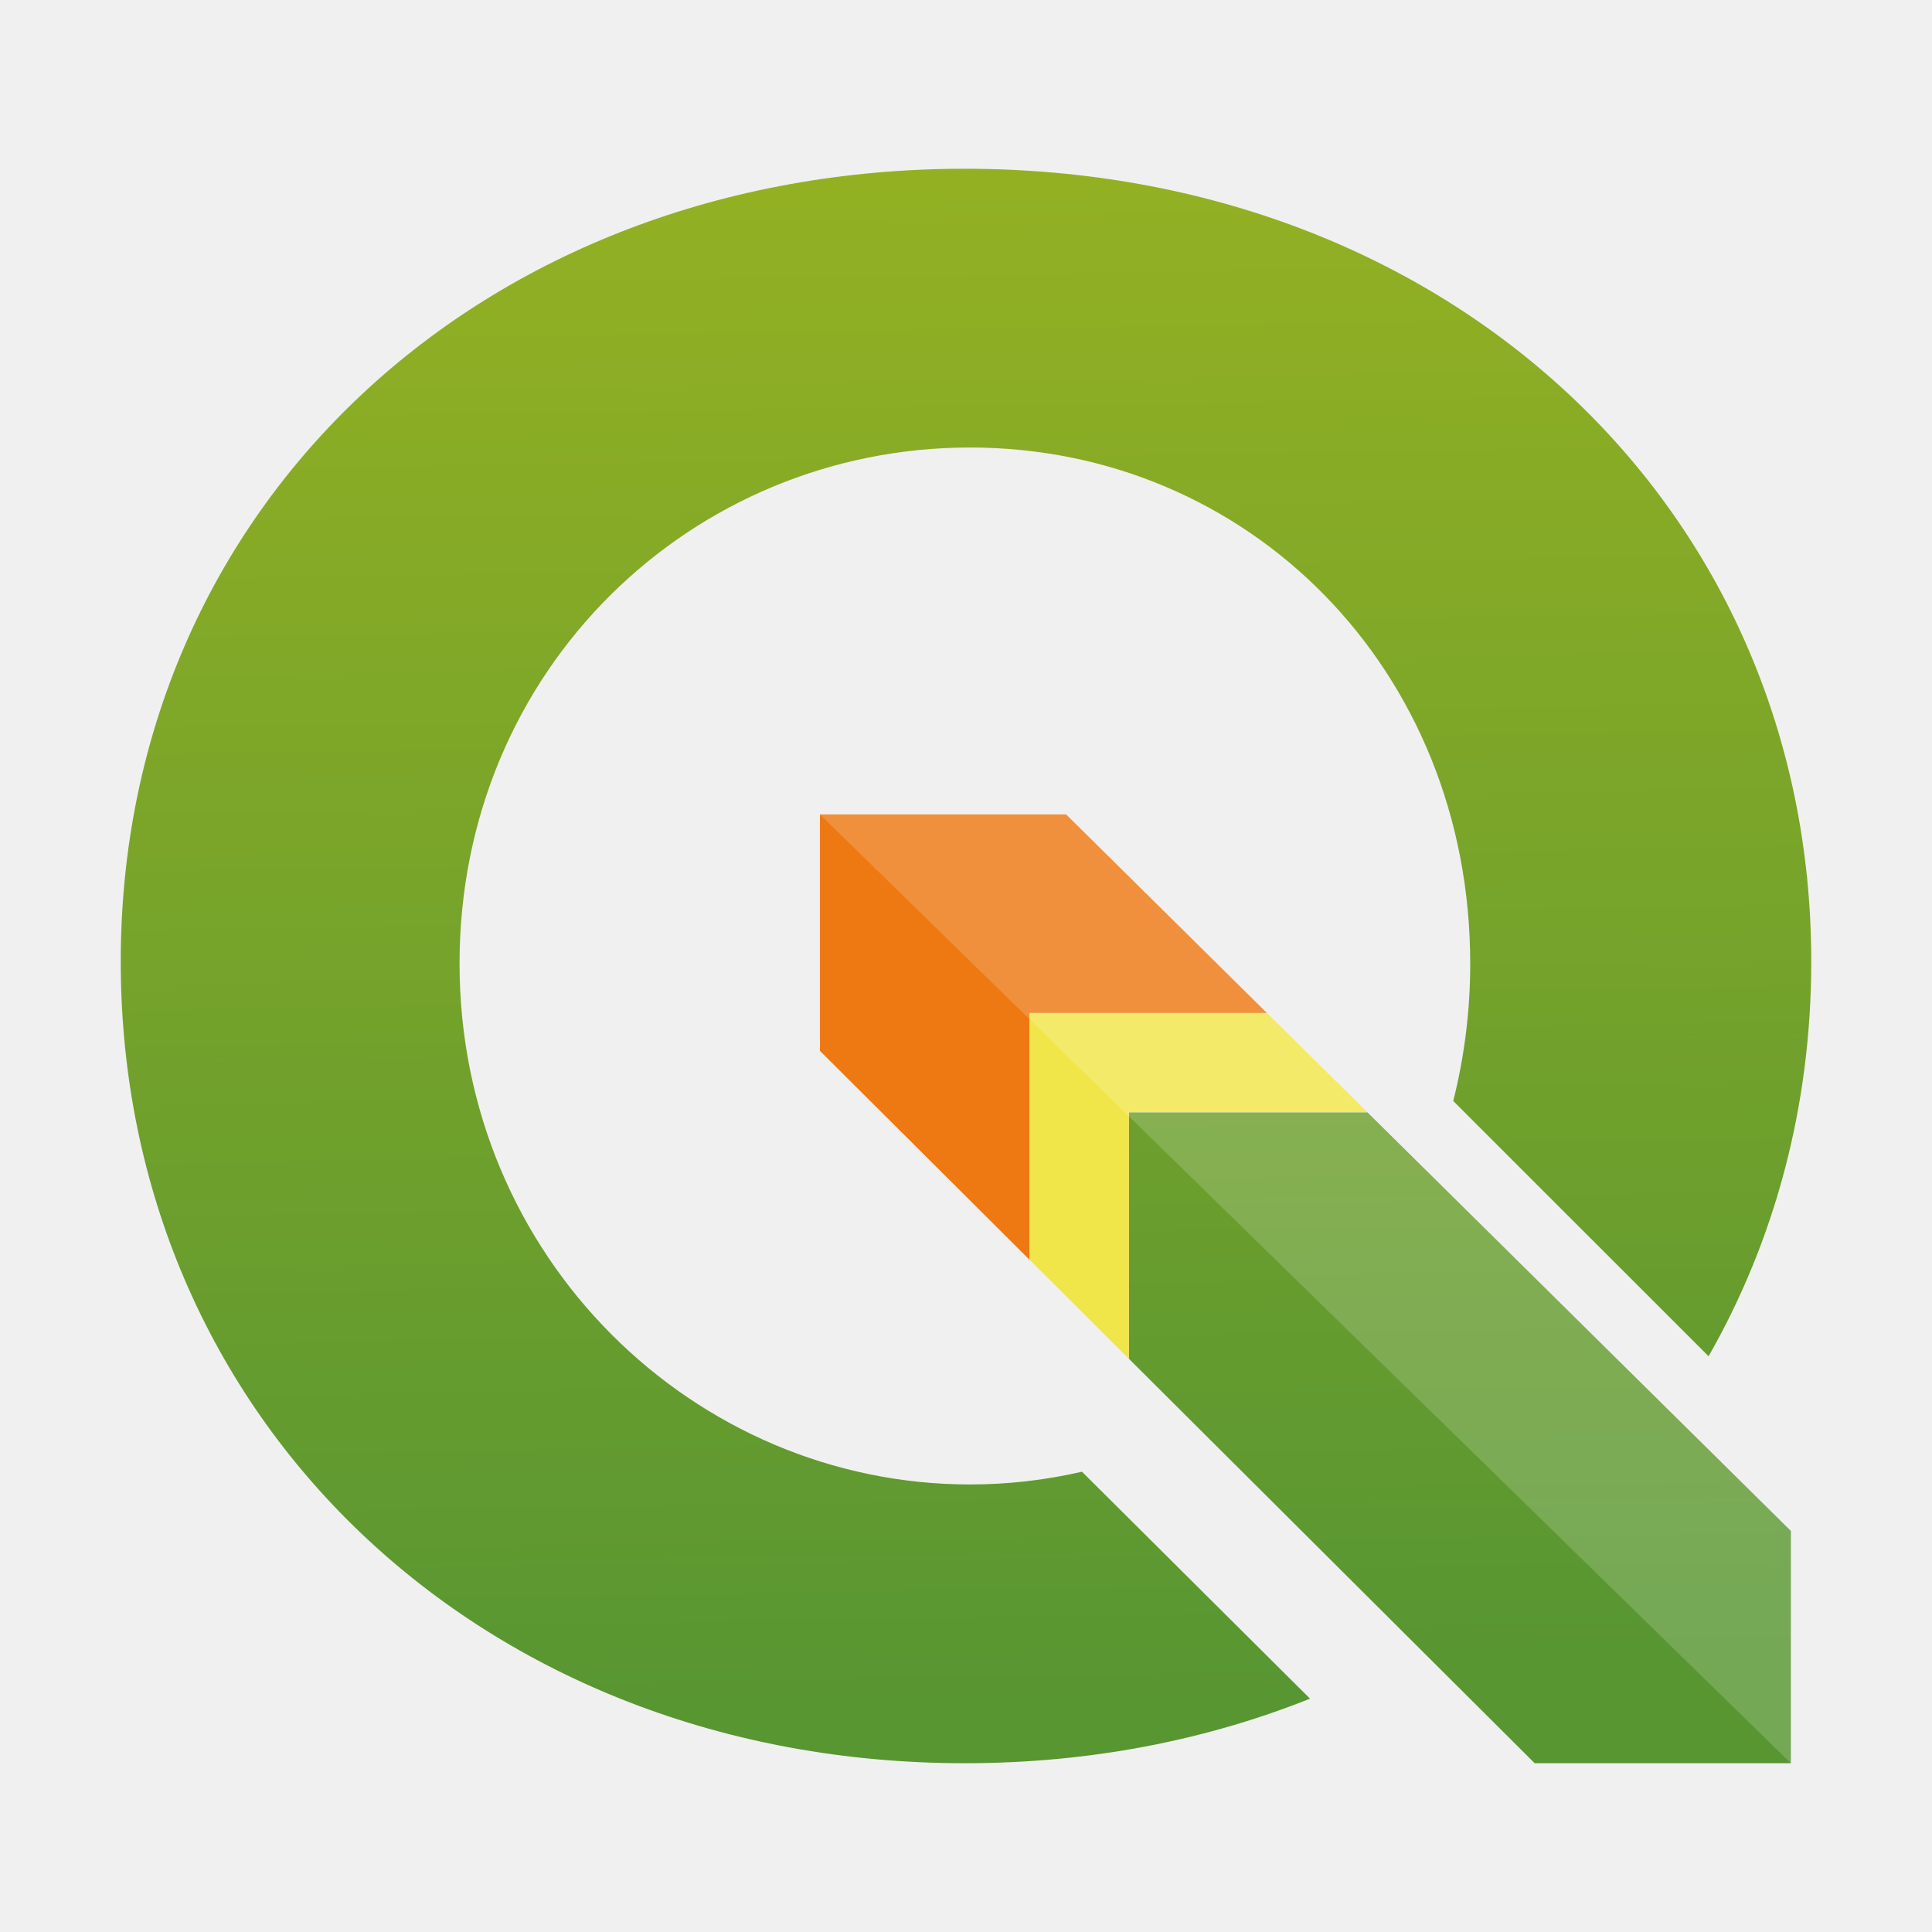
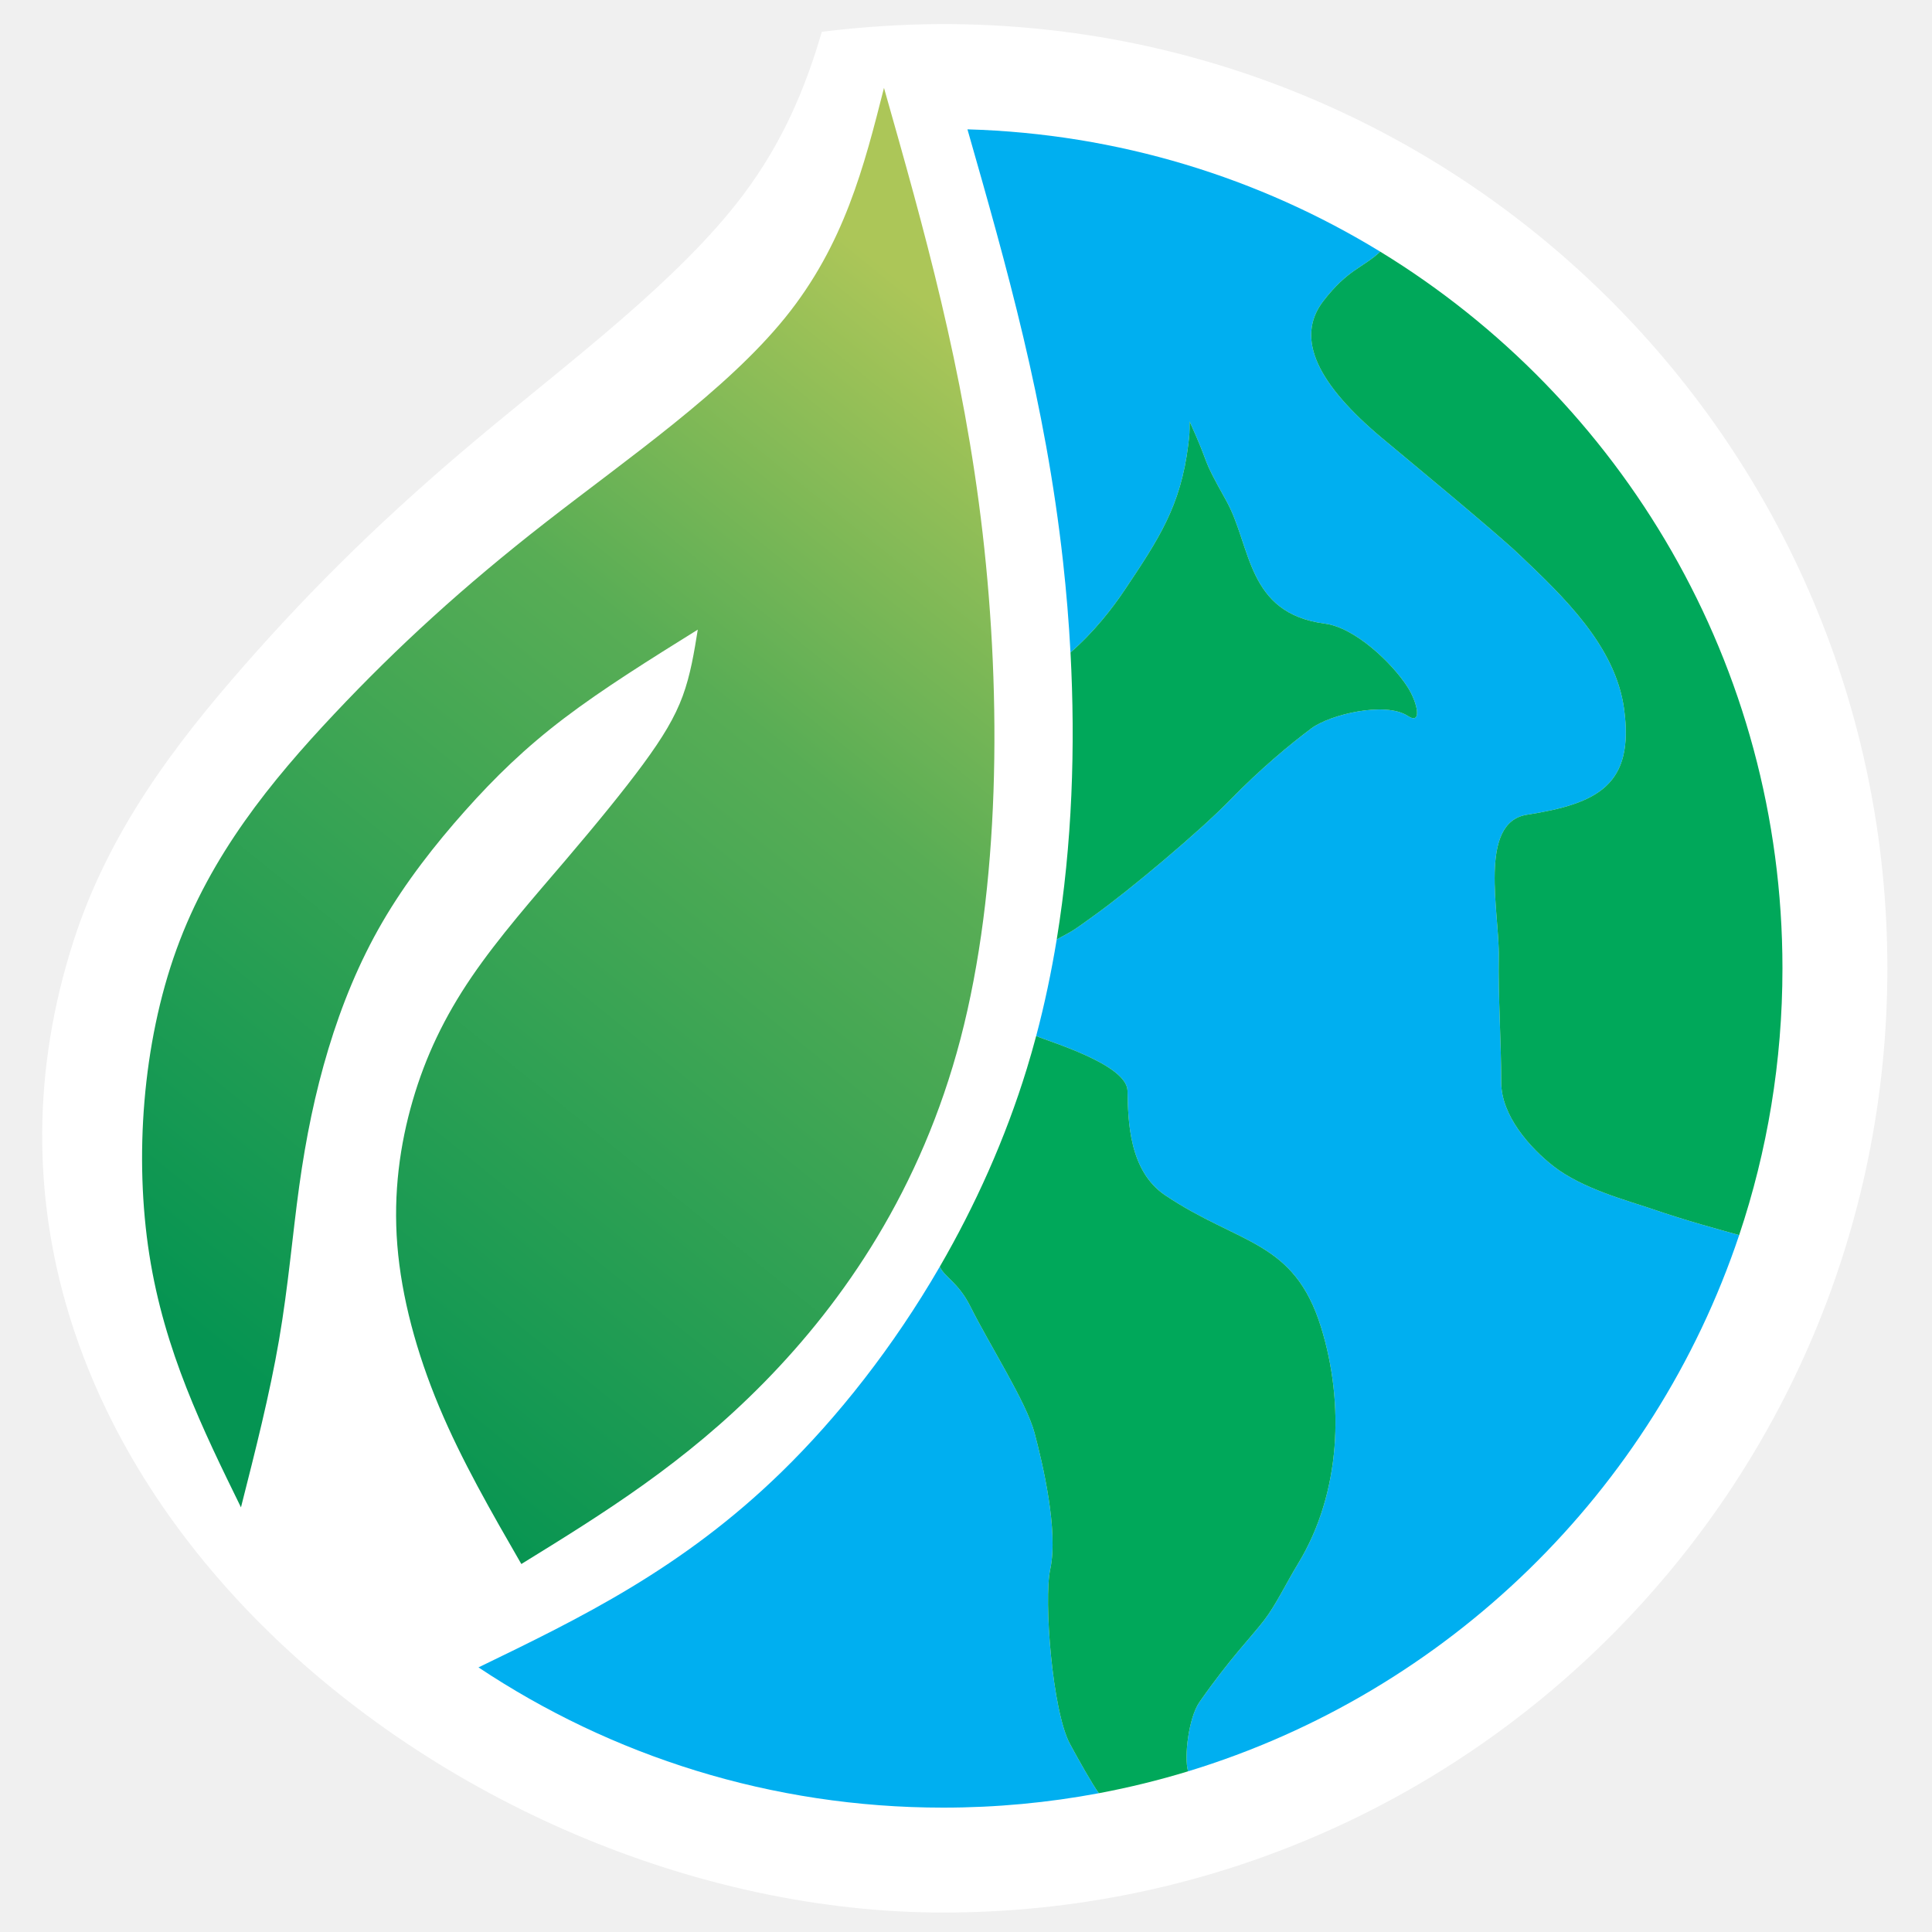
- <svg xmlns="http://www.w3.org/2000/svg" xmlns:xlink="http://www.w3.org/1999/xlink" height="16" viewBox="0 0 66.666 66.667" width="16">
-   <linearGradient id="a">
-     <stop offset="0" stop-color="#589632" />
-     <stop offset="1" stop-color="#93b023" />
-   </linearGradient>
-   <linearGradient id="b" gradientUnits="userSpaceOnUse" x1="45.722" x2="44.919" xlink:href="#a" y1="55.358" y2="2.524" />
-   <linearGradient id="c" gradientUnits="userSpaceOnUse" x1="30.064" x2="29.267" xlink:href="#a" y1="57.105" y2="4.712" />
-   <path d="m35.527 34.956h8.19l-6.931-6.853h-8.492v8.16l7.233 7.21z" fill="#ee7913" />
-   <path d="m61.796 51.022-14.613-14.446h-8.23v8.504l14.003 13.957h8.84z" fill="url(#b)" transform="translate(0 1.806)" />
-   <path d="m38.953 38.381h8.23l-3.466-3.425h-8.19v8.516l3.426 3.415z" fill="#f0e64a" />
-   <path d="m37.335 48.978a17.173 17.173 0 0 1 -3.862.44c-9.52 0-17.616-7.828-17.616-17.977 0-10.15 8.007-17.805 17.616-17.805 9.608 0 17.259 7.655 17.259 17.805a19.351 19.351 0 0 1 -.586 4.744l8.811 8.809c2.272-3.98 3.543-8.608 3.543-13.621 0-15.643-12.484-27.356-29.206-27.356-16.645 0-29.128 11.636-29.128 27.356 0 15.798 12.484 27.664 29.128 27.664 4.298 0 8.314-.79 11.91-2.228z" fill="url(#c)" transform="translate(0 1.806)" />
-   <path d="m28.294 28.103 33.502 32.74v-8.016l-14.613-14.444-3.466-3.426-6.931-6.853z" fill="#fff" fill-opacity=".172" />
+ <svg xmlns="http://www.w3.org/2000/svg" width="16" height="16" viewBox="2784.72 3705.00 3560 3560">
+   <defs>
+     <linearGradient id="id1" gradientUnits="userSpaceOnUse" x1="3098.33" y1="6135.21" x2="4565.28" y2="4318.69">
+       <stop offset="0" stop-color="#059452" />
+       <stop offset="0.651" stop-color="#58AD55" />
+       <stop offset="1" stop-color="#ACC658" />
+     </linearGradient>
+   </defs>
+   <path fill="white" d="M4299.04 3763.59c-29.72,102.12 -71.54,203.05 -145.08,300.75 -118.84,157.9 -320.55,307.51 -488.61,448.26 -168.07,140.73 -302.49,272.62 -430.38,418.4 -127.89,145.79 -249.23,305.49 -314.2,506.28 -312.73,966.54 692.4,1791.87 1601.82,1791.87 960.92,0 1739.89,-778.98 1739.89,-1739.89 0,-960.91 -778.97,-1739.89 -1739.89,-1739.89 -73.45,0 -152.5,5.39 -223.55,14.22z" />
+   <path fill="#00AFF0" d="M5647.21 5853.92c-43.72,-34.14 -96.25,-93.55 -96.25,-154.38 0,-73.88 -5.89,-163.56 -4.49,-231.03 1.65,-80.15 -38.96,-248 51.78,-262.22 130.59,-20.49 198.37,-54.76 179.05,-195.34 -15.94,-115.97 -112.04,-207.07 -194.64,-285.44 -44.04,-41.79 -204.75,-174.25 -251.32,-213.26 -116.06,-97.21 -162.11,-182.9 -108.05,-252.7 45.56,-58.83 71.87,-60.21 104.74,-90.83 -222.68,-136.12 -482.47,-217.48 -760.64,-225.39 71.85,251.43 143.71,502.87 176.21,797.26 5.99,54.26 10.64,109.99 13.67,166.67 43.52,-37.68 78.29,-82.99 98.95,-113.88 63.59,-95.04 104.11,-155.36 118.1,-269.15 2.32,-18.86 2.44,-22.3 2.44,-42.62 42.3,93.2 17.34,56.37 67.29,145.6 47,83.98 36.69,208.02 182.06,226.93 55.78,7.25 124.25,73.17 152.14,116.63 18.7,29.17 27.56,71.03 0.58,53.45 -41.89,-27.3 -143.77,-2.42 -177.58,22.82 -38.71,28.89 -94.09,74.7 -150.28,132.52 -54.57,56.17 -183.8,164.94 -249.17,211.73 -38.11,27.29 -33.15,25.11 -69.92,44.79 -9.83,60.05 -22.33,119.52 -37.84,177.87 20.92,9.72 167.45,52 168.33,101.3 0.96,54.92 2.58,147.35 69.37,192.18 136.91,91.89 237.3,82.12 287.26,243.34 42.89,138.45 37.1,304.29 -41.85,434.55 -23.84,39.34 -41,76.46 -63.3,105.53 -24.22,31.61 -61.66,68.52 -118.86,150.34 -20.13,28.81 -28.72,101.98 -21.05,127.74 477.69,-145.52 857.32,-516.03 1015.46,-988.08 -41.02,-11.47 -93.76,-25.33 -162.64,-48.87 -42.25,-14.44 -126.18,-36.38 -179.55,-78.06z" />
+   <path fill="#00AFF0" d="M4719.93 6596.73c15.48,-71.39 -14.14,-195.67 -28.86,-251.21 -15,-56.58 -81.54,-159.69 -118.24,-233.08 -22.28,-44.55 -47.77,-54.24 -56.43,-73.36 -85.8,148.07 -188,277.37 -291.85,378.54 -182.66,177.96 -370.41,268.87 -558.15,359.79 245.14,163.27 539.56,258.42 856.19,258.42 98.04,0 193.94,-9.12 286.91,-26.56 -10.89,-14.43 -38.53,-63.46 -53.4,-91.22 -32.38,-60.41 -48.32,-265.21 -36.17,-321.32z" />
+   <path fill="#00A85A" d="M4691.07 6345.52c14.72,55.54 44.34,179.82 28.86,251.21 -12.15,56.11 3.79,260.91 36.17,321.32 14.87,27.76 42.51,76.79 53.4,91.22 55.94,-10.49 110.81,-24 164.44,-40.34 -7.67,-25.76 0.92,-98.93 21.05,-127.74 57.2,-81.82 94.64,-118.73 118.86,-150.34 22.3,-29.07 39.46,-66.19 63.3,-105.53 78.95,-130.26 84.74,-296.1 41.85,-434.55 -49.96,-161.22 -150.35,-151.45 -287.26,-243.34 -66.79,-44.83 -68.41,-137.26 -69.37,-192.18 -0.88,-49.3 -147.41,-91.58 -168.34,-101.3 -5.31,19.99 -10.98,39.84 -17.01,59.54 -39.8,129.96 -95.49,253.18 -160.62,365.59 8.66,19.12 34.15,28.81 56.43,73.36 36.7,73.39 103.24,176.5 118.24,233.08z" />
+   <path fill="#00A85A" d="M4801.8 5391.29c65.37,-46.79 194.6,-155.56 249.17,-211.73 56.19,-57.82 111.57,-103.63 150.28,-132.52 33.81,-25.24 135.69,-50.12 177.58,-22.82 26.98,17.58 18.12,-24.28 -0.58,-53.45 -27.89,-43.46 -96.36,-109.38 -152.14,-116.63 -145.37,-18.91 -135.06,-142.95 -182.06,-226.93 -49.95,-89.23 -24.99,-52.4 -67.29,-145.6 0,20.32 -0.12,23.76 -2.44,42.62 -13.99,113.79 -54.51,174.11 -118.1,269.15 -20.66,30.89 -55.43,76.2 -98.95,113.88 9.19,172.01 3.41,352.9 -25.39,528.82 36.77,-19.68 31.81,-17.5 69.92,-44.79z" />
+   <path fill="#00A85A" d="M5331.34 4512.25c46.57,39.01 207.28,171.47 251.32,213.26 82.6,78.37 178.7,169.47 194.64,285.44 19.32,140.58 -48.46,174.85 -179.05,195.34 -90.74,14.22 -50.13,182.07 -51.78,262.22 -1.4,67.47 4.49,157.15 4.49,231.03 0,60.83 52.53,120.24 96.25,154.38 53.37,41.68 137.3,63.62 179.55,78.06 68.88,23.54 121.62,37.4 162.63,48.87 51.74,-154.44 79.77,-319.74 79.77,-491.59 0,-559.07 -296.65,-1048.86 -741.13,-1320.54 -32.87,30.62 -59.18,32 -104.74,90.83 -54.06,69.8 -8.01,155.49 108.05,252.7z" />
+   <path fill="url(#id1)" d="M3653.7 5505.25c-50.01,73.41 -84.8,146.29 -108.43,227.42 -23.64,81.12 -36.12,170.49 -28.45,266.46 7.67,95.97 35.49,198.54 76.94,297.61 41.44,99.07 96.51,194.64 151.58,290.2 150.78,-92.98 301.55,-185.96 448,-335.25 146.46,-149.29 288.59,-354.9 361.25,-632.52 72.67,-277.64 75.87,-627.28 40.8,-931.32 -35.07,-304.04 -108.44,-562.47 -181.79,-820.89 -36.61,144.38 -73.22,288.77 -182.08,423.32 -108.86,134.56 -289.99,259.29 -441.4,377.31 -151.41,118.01 -273.11,229.32 -389.51,352.98 -116.41,123.67 -227.51,259.7 -290.54,433.45 -63.03,173.74 -77.98,385.18 -50.19,562.89 27.79,177.7 98.33,321.67 168.86,465.62 26.5,-104.34 53.01,-208.69 70.14,-308.35 17.13,-99.67 24.88,-194.68 37.22,-283.63 12.33,-88.96 29.26,-171.87 53.75,-252.78 24.49,-80.91 56.54,-159.81 99.62,-233.82 43.08,-74.01 97.18,-143.12 152.23,-204.92 55.04,-61.79 111.04,-116.27 182.67,-170.68 71.62,-54.42 158.87,-108.79 246.12,-163.16 -6.68,41.56 -13.36,83.14 -27.81,122.4 -14.45,39.25 -36.67,76.2 -72.72,125.22 -36.06,49.02 -85.94,110.1 -143.48,177.61 -57.56,67.51 -122.78,141.43 -172.78,214.83z" />
</svg>
